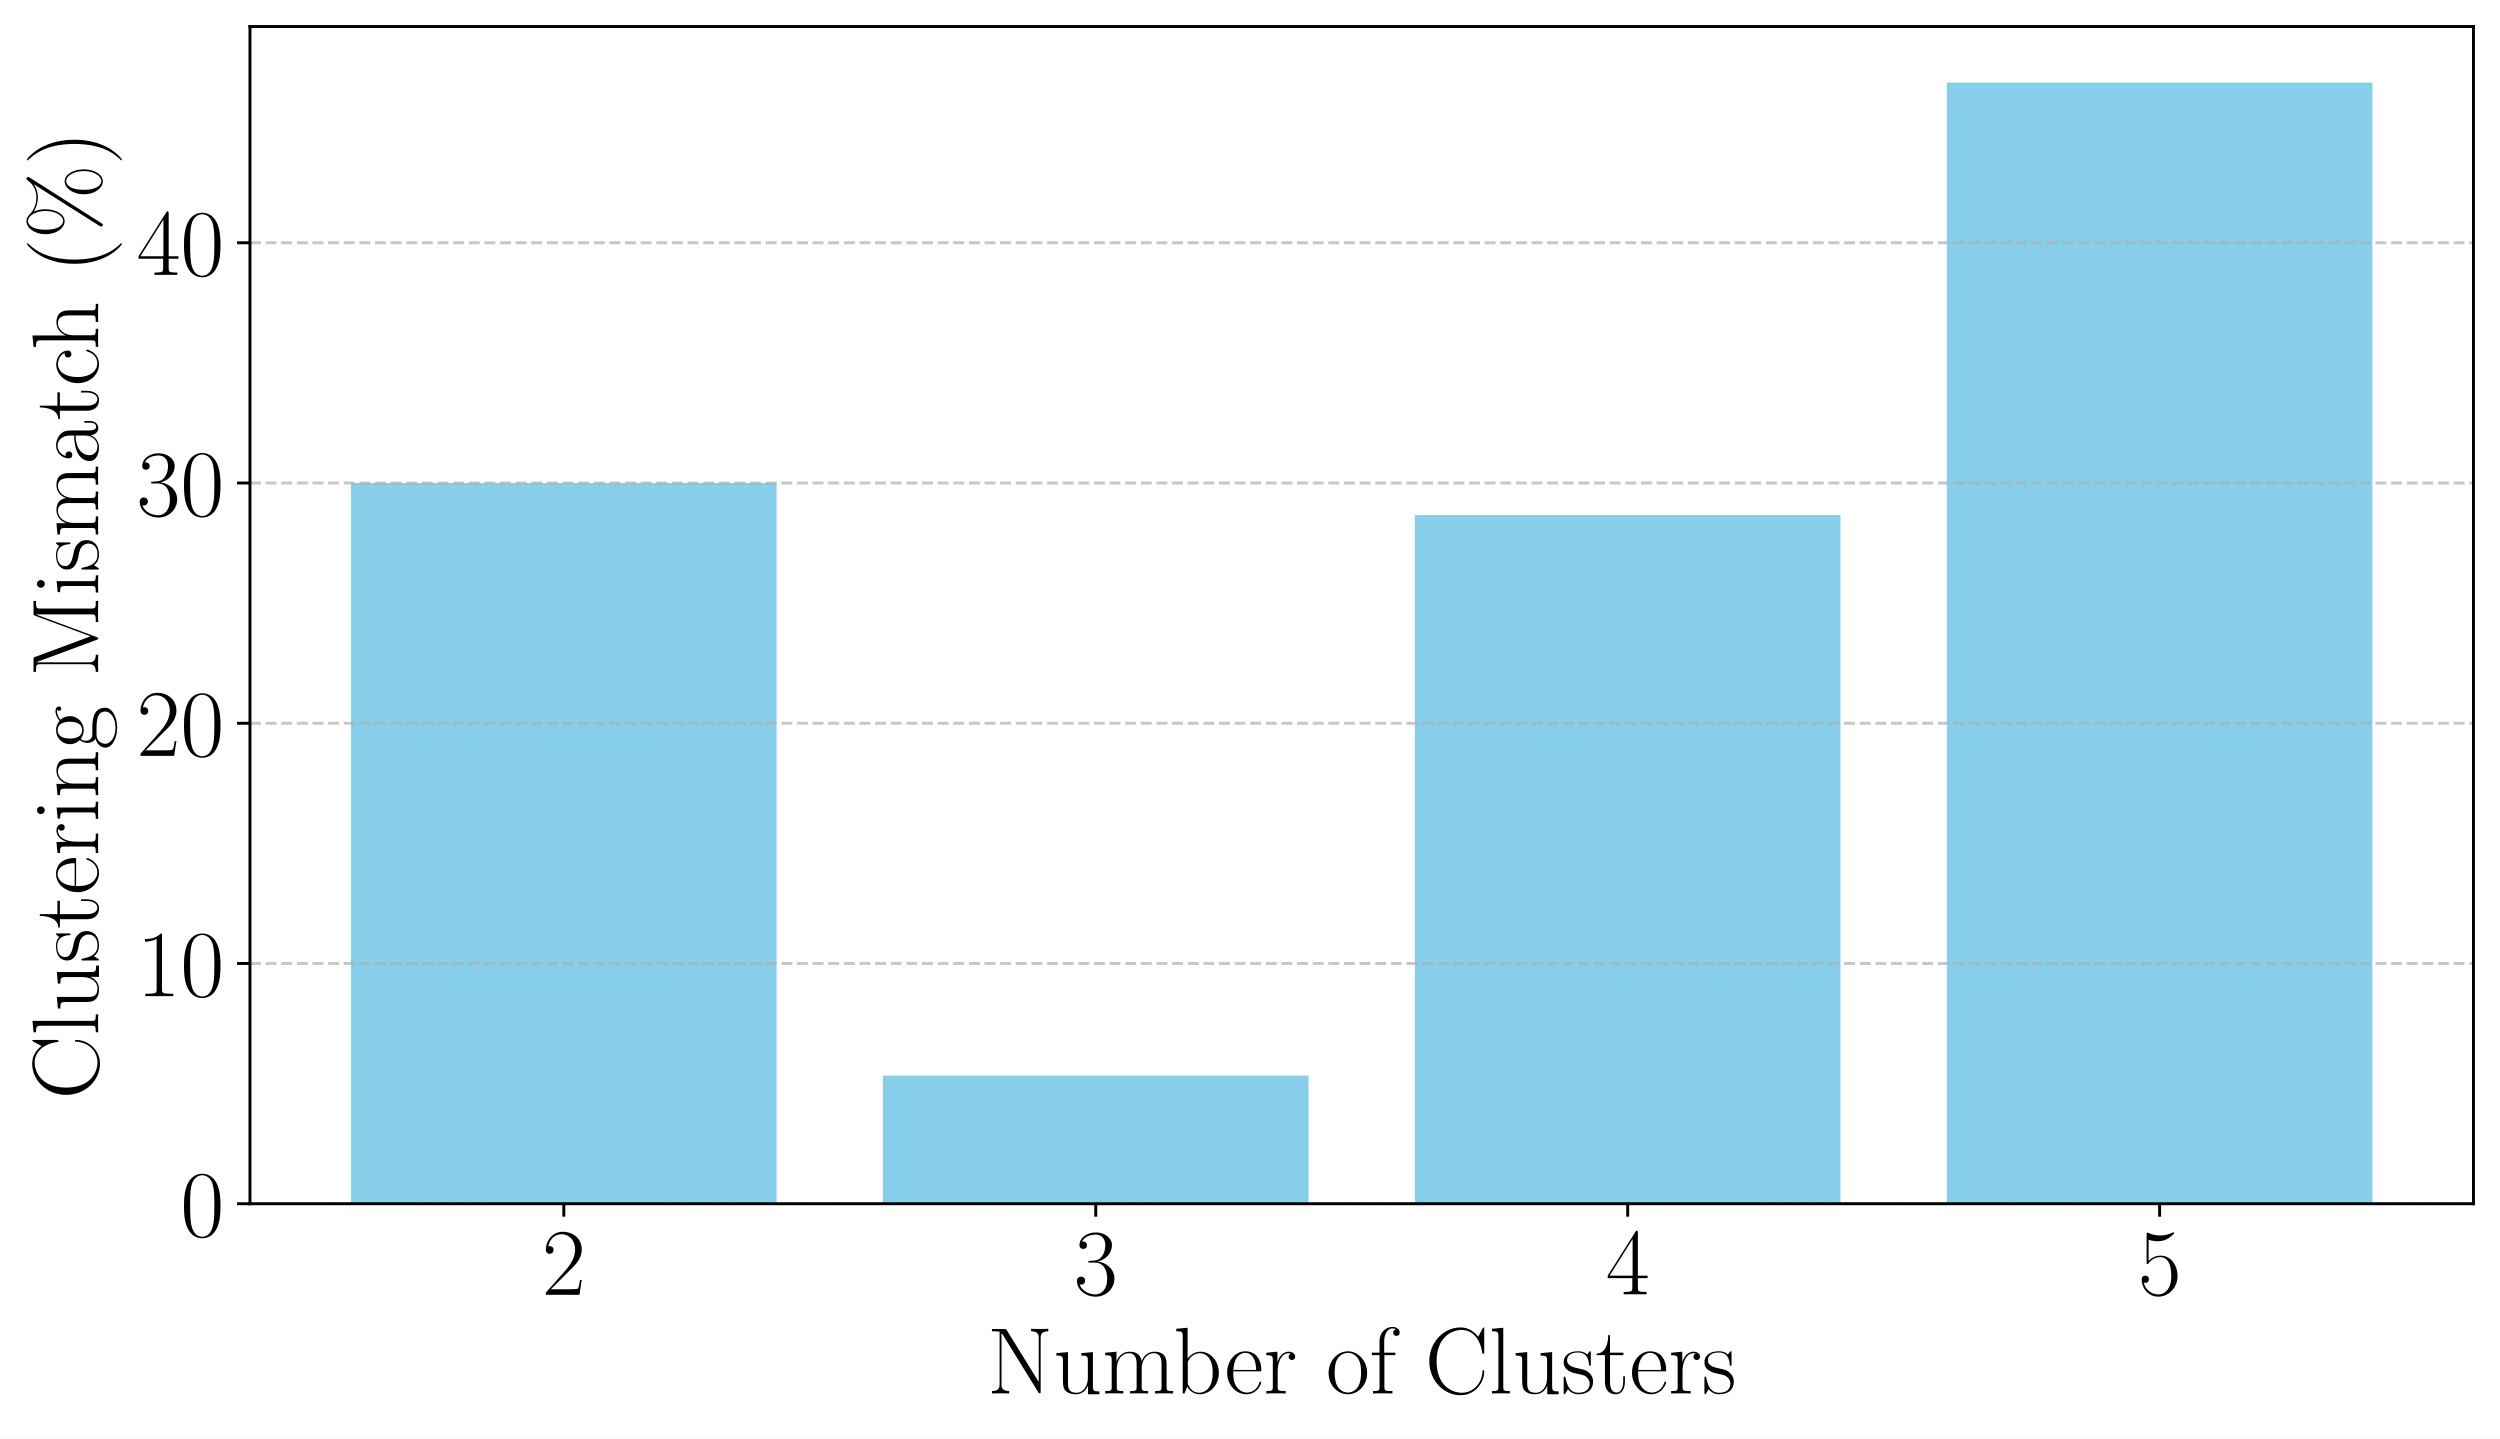
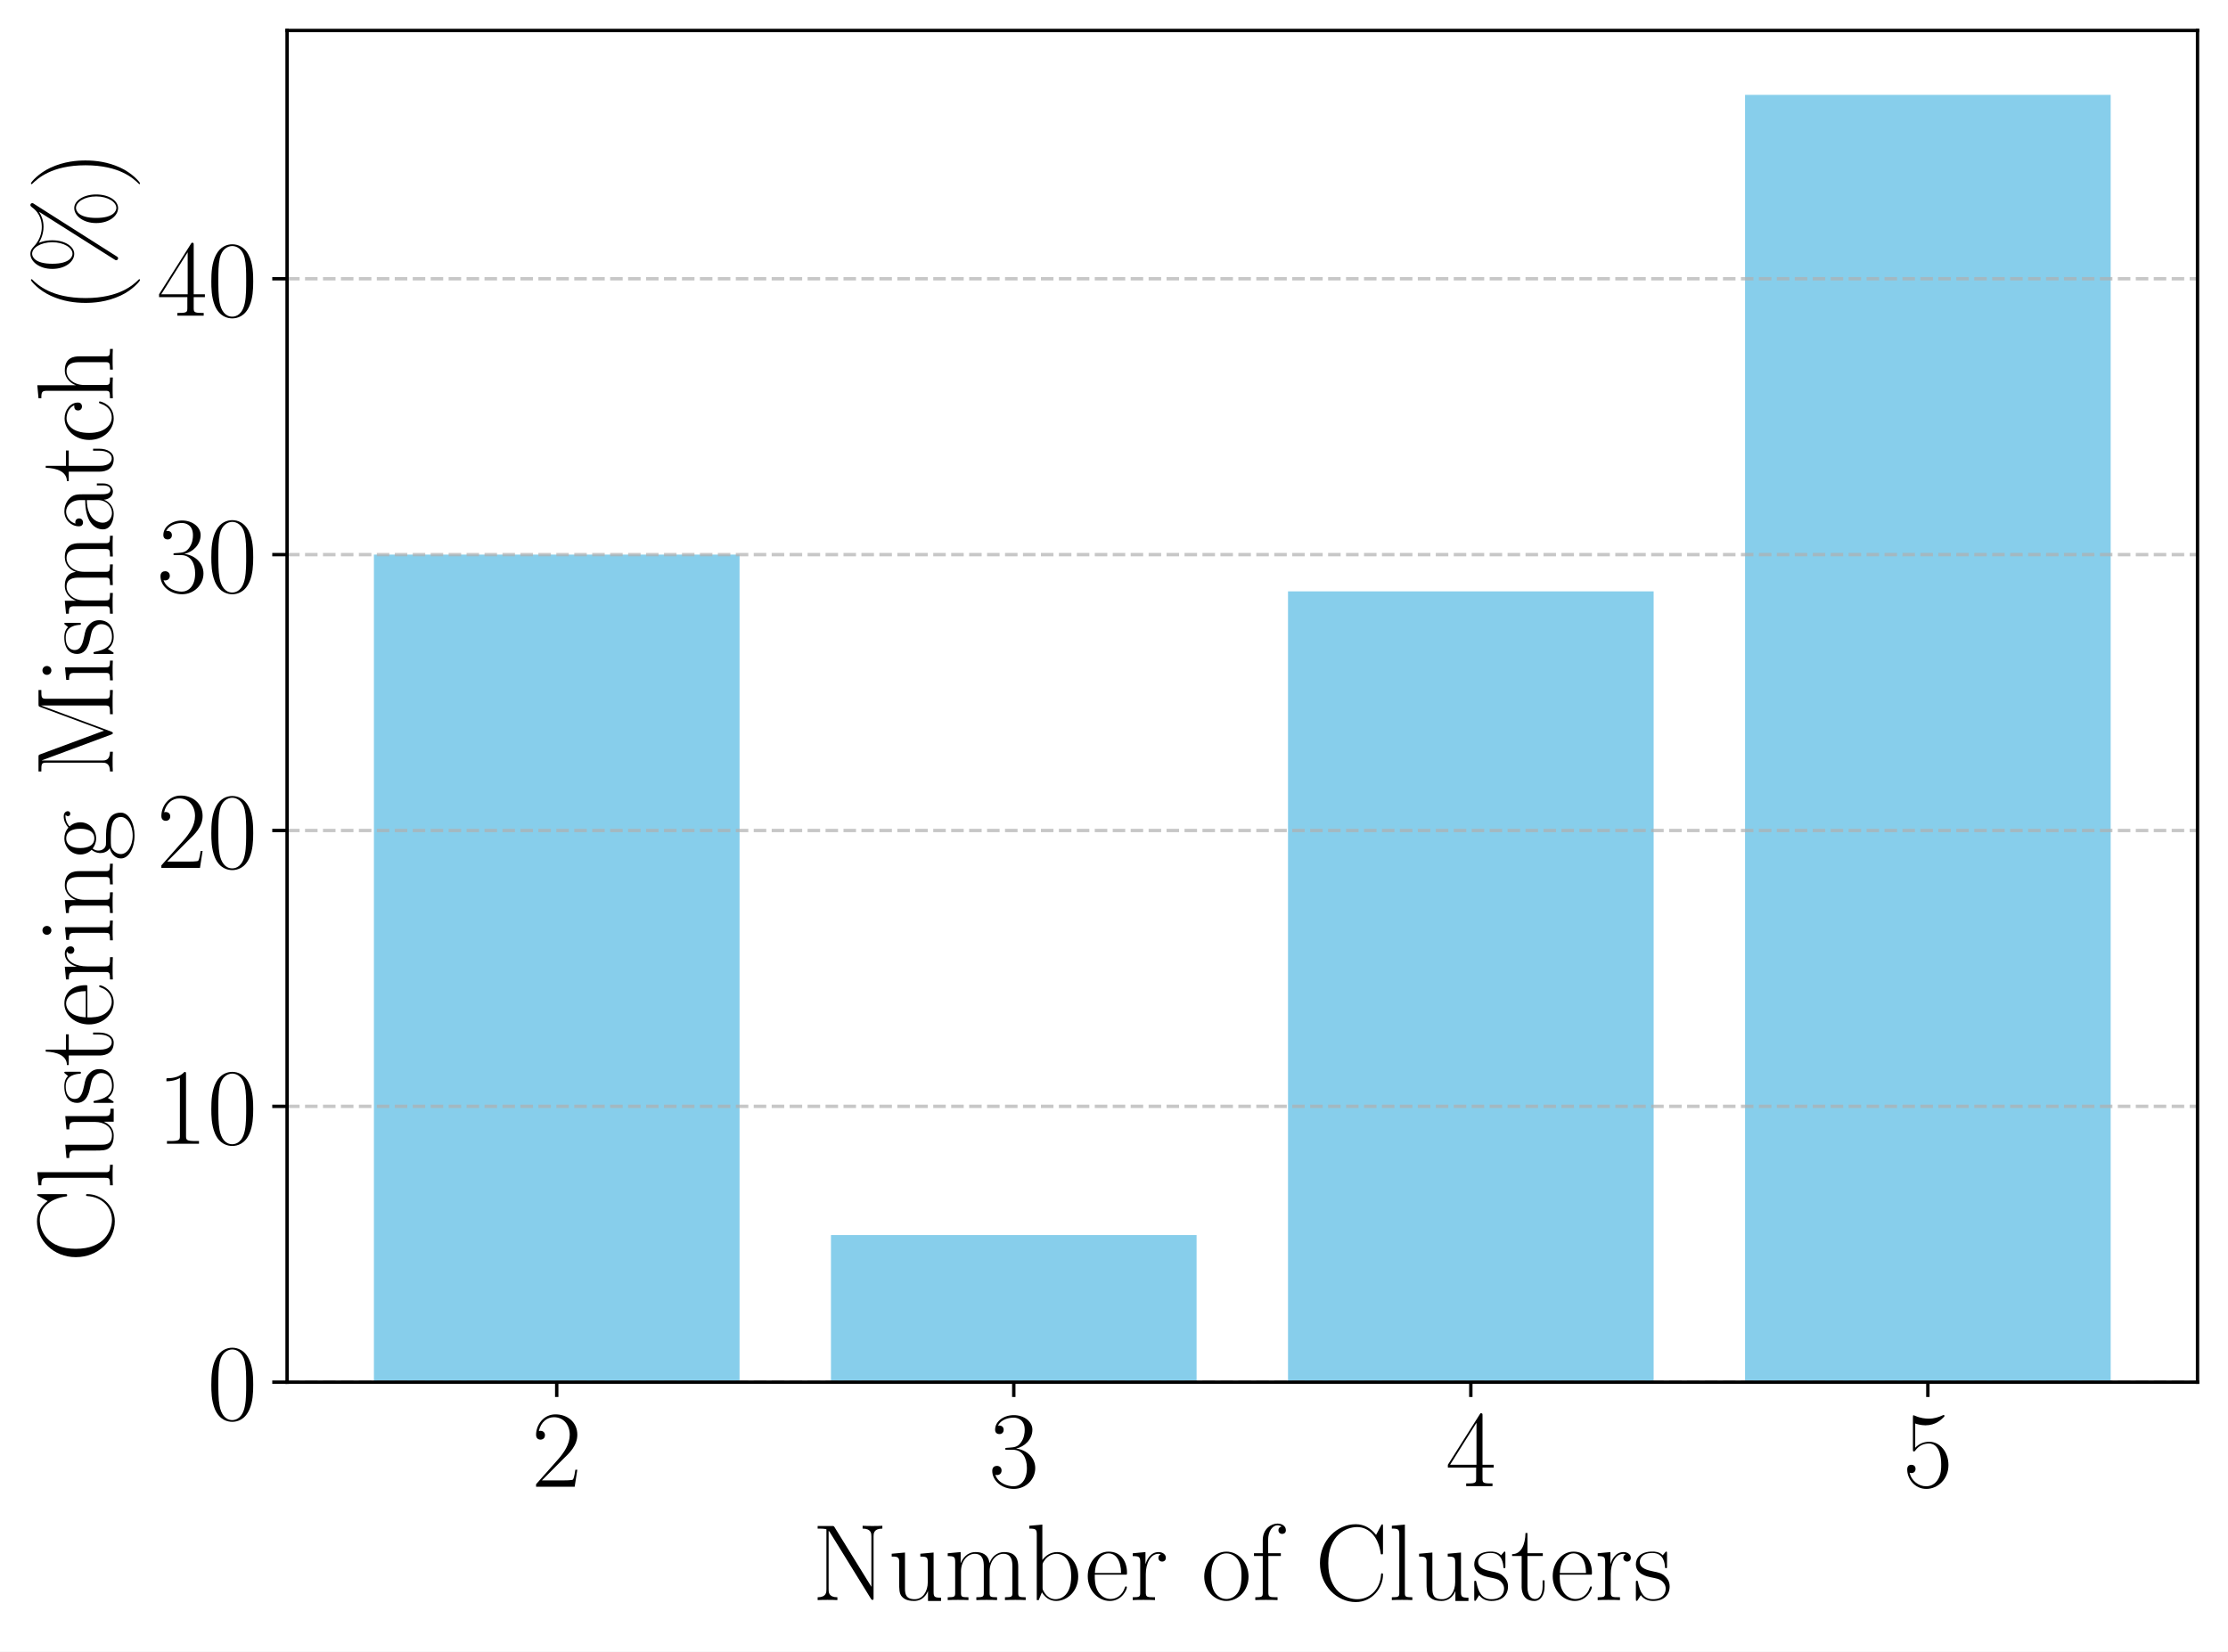
- <svg xmlns="http://www.w3.org/2000/svg" xmlns:xlink="http://www.w3.org/1999/xlink" width="678.24pt" height="390.24pt" viewBox="0 0 678.24 390.24" version="1.1">
+ <svg xmlns="http://www.w3.org/2000/svg" xmlns:xlink="http://www.w3.org/1999/xlink" width="526.32pt" height="390.24pt" viewBox="0 0 526.32 390.24" version="1.1">
  <defs>
    <style type="text/css">*{stroke-linejoin: round; stroke-linecap: butt}</style>
  </defs>
  <g id="figure_1">
    <g id="patch_1">
-       <path d="M 0 390.24  L 678.24 390.24  L 678.24 0  L 0 0  z " style="fill: #ffffff" />
+       <path d="M 0 390.24  L 526.32 390.24  L 526.32 0  L 0 0  z " style="fill: #ffffff" />
    </g>
    <g id="axes_1">
      <g id="patch_2">
-         <path d="M 67.816 326.569  L 671.04 326.569  L 671.04 7.2  L 67.816 7.2  z " style="fill: #ffffff" />
+         <path d="M 67.816 326.569  L 519.12 326.569  L 519.12 7.2  L 67.816 7.2  z " style="fill: #ffffff" />
      </g>
      <g id="patch_3">
-         <path d="M 383.859 326.569  L 499.309 326.569  L 499.309 139.727  L 383.859 139.727  z " clip-path="url(#p2289a3884d)" style="fill: #87ceeb" />
+         <path d="M 304.265 326.569  L 390.639 326.569  L 390.639 139.727  L 304.265 139.727  z " clip-path="url(#pf973ddd5e3)" style="fill: #87ceeb" />
      </g>
      <g id="patch_4">
-         <path d="M 95.236 326.569  L 210.685 326.569  L 210.685 131.037  L 95.236 131.037  z " clip-path="url(#p2289a3884d)" style="fill: #87ceeb" />
+         <path d="M 88.33 326.569  L 174.704 326.569  L 174.704 131.037  L 88.33 131.037  z " clip-path="url(#pf973ddd5e3)" style="fill: #87ceeb" />
      </g>
      <g id="patch_5">
-         <path d="M 239.548 326.569  L 354.997 326.569  L 354.997 291.808  L 239.548 291.808  z " clip-path="url(#p2289a3884d)" style="fill: #87ceeb" />
+         <path d="M 196.298 326.569  L 282.671 326.569  L 282.671 291.808  L 196.298 291.808  z " clip-path="url(#pf973ddd5e3)" style="fill: #87ceeb" />
      </g>
      <g id="patch_6">
-         <path d="M 528.171 326.569  L 643.621 326.569  L 643.621 22.408  L 528.171 22.408  z " clip-path="url(#p2289a3884d)" style="fill: #87ceeb" />
+         <path d="M 412.232 326.569  L 498.606 326.569  L 498.606 22.408  L 412.232 22.408  z " clip-path="url(#pf973ddd5e3)" style="fill: #87ceeb" />
      </g>
      <g id="matplotlib.axis_1">
        <g id="xtick_1">
          <g id="line2d_1">
            <defs>
-               <path id="m35a7b72ae5" d="M 0 0  L 0 3.5  " style="stroke: #000000; stroke-width: 0.8" />
-             </defs>
-             <g>
-               <use xlink:href="#m35a7b72ae5" x="441.584" y="326.569" style="stroke: #000000; stroke-width: 0.8" />
+               <path id="m7cc3c187e2" d="M 0 0  L 0 3.5  " style="stroke: #000000; stroke-width: 0.8" />
+             </defs>
+             <g>
+               <use xlink:href="#m7cc3c187e2" x="347.452" y="326.569" style="stroke: #000000; stroke-width: 0.8" />
            </g>
          </g>
          <g id="text_1">
-             <g transform="translate(435.6443 351.2664) scale(0.26 -0.26)">
+             <g transform="translate(341.5121 351.2664) scale(0.26 -0.26)">
              <defs>
                <path id="LMRoman17-Regular-34" d="M 2803 1114  L 2803 1280  L 2150 1280  L 2150 4154  C 2150 4288 2144 4288 2029 4288  L 128 1280  L 128 1114  L 1779 1114  L 1779 487  C 1779 255 1766 192 1318 192  L 1197 192  L 1197 32  C 1402 32 1747 32 1965 32  C 2182 32 2528 32 2733 32  L 2733 192  L 2611 192  C 2163 192 2150 255 2150 487  L 2150 1114  L 2803 1114  z M 1798 1280  L 256 1280  L 1798 3734  L 1798 1280  z " transform="scale(0.015625)" />
              </defs>
              <use xlink:href="#LMRoman17-Regular-34" transform="scale(0.996264)" />
            </g>
          </g>
        </g>
        <g id="xtick_2">
          <g id="line2d_2">
            <g>
-               <use xlink:href="#m35a7b72ae5" x="152.96" y="326.569" style="stroke: #000000; stroke-width: 0.8" />
+               <use xlink:href="#m7cc3c187e2" x="131.517" y="326.569" style="stroke: #000000; stroke-width: 0.8" />
            </g>
          </g>
          <g id="text_2">
-             <g transform="translate(147.0206 351.2664) scale(0.26 -0.26)">
+             <g transform="translate(125.5773 351.2664) scale(0.26 -0.26)">
              <defs>
                <path id="LMRoman17-Regular-32" d="M 2669 989  L 2554 989  C 2490 536 2438 459 2413 420  C 2381 369 1920 369 1830 369  L 602 369  L 1824 1597  C 2214 1967 2669 2402 2669 3035  C 2669 3790 2067 4224 1395 4224  C 691 4224 262 3604 262 3030  C 262 2780 448 2748 525 2748  C 589 2748 781 2787 781 3010  C 781 3207 614 3264 525 3264  C 486 3264 448 3258 422 3245  C 544 3790 915 4058 1306 4058  C 1862 4058 2227 3617 2227 3035  C 2227 2479 1901 2000 1536 1584  L 262 146  L 262 0  L 2515 0  L 2669 989  z " transform="scale(0.015625)" />
              </defs>
              <use xlink:href="#LMRoman17-Regular-32" transform="scale(0.996264)" />
            </g>
          </g>
        </g>
        <g id="xtick_3">
          <g id="line2d_3">
            <g>
-               <use xlink:href="#m35a7b72ae5" x="297.272" y="326.569" style="stroke: #000000; stroke-width: 0.8" />
+               <use xlink:href="#m7cc3c187e2" x="239.485" y="326.569" style="stroke: #000000; stroke-width: 0.8" />
            </g>
          </g>
          <g id="text_3">
-             <g transform="translate(291.3325 351.2664) scale(0.26 -0.26)">
+             <g transform="translate(233.5447 351.2664) scale(0.26 -0.26)">
              <defs>
                <path id="LMRoman17-Regular-33" d="M 2720 1085  C 2720 1707 2208 2157 1600 2227  C 2086 2328 2554 2756 2554 3329  C 2554 3820 2048 4179 1472 4179  C 890 4179 378 3829 378 3329  C 378 3110 544 3072 627 3072  C 762 3072 877 3155 877 3321  C 877 3486 762 3569 627 3569  C 602 3569 570 3569 544 3557  C 730 3959 1235 4032 1459 4032  C 1683 4032 2106 3925 2106 3320  C 2106 3143 2080 2828 1862 2550  C 1670 2304 1453 2304 1242 2284  C 1210 2284 1062 2269 1037 2269  C 992 2263 966 2257 966 2208  C 966 2163 973 2157 1101 2157  L 1414 2157  C 1984 2157 2234 1662 2234 1090  C 2234 320 1824 25 1453 25  C 1114 25 563 194 390 693  C 422 680 454 680 486 680  C 640 680 755 782 755 948  C 755 1133 614 1216 486 1216  C 378 1216 211 1165 211 926  C 211 335 787 -128 1466 -128  C 2176 -128 2720 430 2720 1085  z " transform="scale(0.015625)" />
              </defs>
              <use xlink:href="#LMRoman17-Regular-33" transform="scale(0.996264)" />
            </g>
          </g>
        </g>
        <g id="xtick_4">
          <g id="line2d_4">
            <g>
-               <use xlink:href="#m35a7b72ae5" x="585.896" y="326.569" style="stroke: #000000; stroke-width: 0.8" />
+               <use xlink:href="#m7cc3c187e2" x="455.419" y="326.569" style="stroke: #000000; stroke-width: 0.8" />
            </g>
          </g>
          <g id="text_4">
-             <g transform="translate(579.9562 351.2664) scale(0.26 -0.26)">
+             <g transform="translate(449.4794 351.2664) scale(0.26 -0.26)">
              <defs>
                <path id="LMRoman17-Regular-35" d="M 2669 1264  C 2669 2030 2170 2624 1549 2624  C 1222 2624 947 2503 730 2274  L 730 3692  C 794 3666 1056 3584 1325 3584  C 1920 3584 2246 3911 2432 4100  C 2432 4157 2432 4192 2394 4192  C 2394 4192 2374 4192 2323 4163  C 2099 4058 1837 3973 1517 3973  C 1325 3973 1037 3999 723 4139  C 653 4171 634 4171 634 4171  C 602 4171 595 4164 595 4037  L 595 2203  C 595 2089 595 2057 659 2057  C 691 2057 704 2070 736 2114  C 941 2401 1222 2522 1542 2522  C 1766 2522 2246 2382 2246 1289  C 2246 1085 2246 715 2054 421  C 1894 159 1645 25 1370 25  C 947 25 518 320 403 814  C 429 807 480 795 506 795  C 589 795 749 840 749 1038  C 749 1210 627 1280 506 1280  C 358 1280 262 1190 262 1011  C 262 454 704 -128 1382 -128  C 2042 -128 2669 440 2669 1264  z " transform="scale(0.015625)" />
              </defs>
              <use xlink:href="#LMRoman17-Regular-35" transform="scale(0.996264)" />
            </g>
          </g>
        </g>
        <g id="text_5">
-           <g transform="translate(267.7941 378.0019) scale(0.26 -0.26)">
+           <g transform="translate(191.8341 378.0019) scale(0.26 -0.26)">
            <defs>
              <path id="LMRoman17-Regular-4e" d="M 4102 4160  L 4102 4326  C 3955 4313 3686 4313 3526 4313  C 3366 4313 3098 4313 2950 4326  L 2950 4160  C 3462 4160 3462 3862 3462 3703  L 3462 763  L 1312 4243  C 1267 4313 1261 4313 1139 4313  L 326 4313  L 326 4160  L 448 4160  C 704 4160 819 4129 838 4122  L 838 610  C 838 451 838 153 326 153  L 326 -13  C 474 0 742 0 902 0  C 1062 0 1331 0 1478 -13  L 1478 153  C 966 153 966 451 966 610  L 966 4033  C 1011 3995 1011 3982 1056 3919  L 3430 76  C 3475 0 3494 0 3526 0  C 3590 0 3590 19 3590 139  L 3590 3705  C 3590 3863 3590 4160 4102 4160  z " transform="scale(0.015625)" />
              <path id="LMRoman17-Regular-75" d="M 3091 -63  L 3091 128  C 2714 128 2656 166 2656 473  L 2656 2763  L 1882 2693  L 1882 2528  C 2259 2528 2317 2489 2317 2186  L 2317 1032  C 2317 500 2029 38 1555 38  C 1030 38 986 348 986 678  L 986 2763  L 211 2693  L 211 2528  C 467 2528 640 2528 646 2274  L 646 1058  C 646 633 646 361 813 183  C 896 101 1056 -64 1517 -64  C 2061 -64 2272 377 2323 506  L 2330 506  L 2330 -63  L 3091 -63  z " transform="scale(0.015625)" />
              <path id="LMRoman17-Regular-6d" d="M 4762 -13  L 4762 153  C 4352 153 4326 178 4326 428  L 4326 1933  C 4326 2252 4269 2790 3507 2790  C 3072 2790 2771 2496 2656 2151  L 2650 2151  C 2573 2676 2195 2790 1837 2790  C 1331 2790 1069 2400 973 2144  L 966 2144  L 966 2790  L 211 2720  L 211 2554  C 589 2554 646 2515 646 2208  L 646 428  C 646 184 621 153 211 153  L 211 -13  C 365 0 646 0 813 0  C 979 0 1267 0 1421 -13  L 1421 153  C 1011 153 986 178 986 428  L 986 1658  C 986 2247 1344 2688 1792 2688  C 2266 2688 2317 2266 2317 1958  L 2317 428  C 2317 184 2291 153 1882 153  L 1882 -13  C 2035 0 2317 0 2483 0  C 2650 0 2938 0 3091 -13  L 3091 153  C 2682 153 2656 178 2656 428  L 2656 1658  C 2656 2247 3014 2688 3462 2688  C 3936 2688 3987 2266 3987 1958  L 3987 428  C 3987 184 3962 153 3552 153  L 3552 -13  C 3706 0 3987 0 4154 0  C 4320 0 4608 0 4762 -13  z " transform="scale(0.015625)" />
              <path id="LMRoman17-Regular-62" d="M 3053 1370  C 3053 2188 2477 2790 1830 2790  C 1434 2790 1152 2579 960 2330  L 960 4396  L 198 4326  L 198 4160  C 576 4160 634 4122 634 3817  L 634 -13  L 749 -13  L 934 441  C 1120 141 1395 -64 1766 -64  C 2406 -64 3053 500 3053 1370  z M 2643 1376  C 2643 108 1888 38 1734 38  C 1536 38 1248 114 1043 486  C 973 608 973 621 973 735  L 973 2004  C 973 2118 973 2138 1062 2272  C 1312 2657 1670 2688 1792 2688  C 1984 2688 2643 2585 2643 1376  z " transform="scale(0.015625)" />
              <path id="LMRoman17-Regular-65" d="M 2464 1576  C 2464 2238 2118 2816 1389 2816  C 710 2816 173 2169 173 1383  C 173 551 781 -64 1459 -64  C 2176 -64 2458 606 2458 739  C 2458 784 2406 784 2406 784  C 2362 784 2355 771 2330 695  C 2189 265 1837 51 1504 51  C 1229 51 954 203 781 480  C 582 803 582 1176 582 1472  L 2438 1472  C 2464 1498 2464 1511 2464 1576  z M 2118 1568  L 589 1568  C 634 2505 1126 2714 1382 2714  C 1818 2714 2112 2297 2118 1568  z " transform="scale(0.015625)" />
              <path id="LMRoman17-Regular-72" d="M 2131 2458  C 2131 2663 1926 2790 1709 2790  C 1222 2790 1011 2317 947 2093  L 941 2093  L 941 2790  L 198 2720  L 198 2554  C 576 2554 634 2515 634 2208  L 634 428  C 634 184 608 153 198 153  L 198 -13  C 352 0 646 0 813 0  C 998 0 1325 0 1498 -13  L 1498 153  C 1037 153 960 153 960 440  L 960 1497  C 960 2112 1222 2688 1702 2688  C 1747 2688 1792 2682 1837 2662  C 1837 2662 1696 2617 1696 2452  C 1696 2298 1818 2234 1914 2234  C 1990 2234 2131 2279 2131 2458  z " transform="scale(0.015625)" />
              <path id="LMRoman17-Regular-6f" d="M 2758 1356  C 2758 2176 2163 2816 1466 2816  C 768 2816 173 2176 173 1356  C 173 551 768 -64 1466 -64  C 2163 -64 2758 551 2758 1356  z M 2349 1408  C 2349 1158 2336 775 2163 467  C 1984 173 1709 51 1466 51  C 1165 51 909 230 762 480  C 602 767 582 1126 582 1408  C 582 1677 595 2010 762 2298  C 890 2509 1139 2714 1466 2714  C 1754 2714 1997 2554 2150 2330  C 2349 2029 2349 1607 2349 1408  z " transform="scale(0.015625)" />
              <path id="LMRoman17-Regular-66" d="M 2003 4067  C 2003 4308 1773 4454 1517 4454  C 1152 4454 653 4156 653 3481  L 653 2725  L 141 2725  L 141 2560  L 653 2560  L 653 427  C 653 184 627 153 218 153  L 218 -13  C 371 0 666 0 832 0  C 1018 0 1344 0 1517 -13  L 1517 153  C 1056 153 979 153 979 439  L 979 2560  L 1709 2560  L 1709 2725  L 966 2725  L 966 3494  C 966 4022 1235 4352 1510 4352  C 1594 4352 1690 4327 1754 4282  C 1702 4269 1568 4225 1568 4067  C 1568 3901 1696 3850 1786 3850  C 1875 3850 2003 3901 2003 4067  z " transform="scale(0.015625)" />
              <path id="LMRoman17-Regular-43" d="M 3974 1461  C 3974 1524 3974 1550 3917 1550  C 3866 1550 3866 1531 3859 1474  C 3808 585 3168 38 2477 38  C 1824 38 781 495 781 2147  C 781 3805 1843 4250 2464 4250  C 3187 4250 3712 3628 3834 2745  C 3846 2668 3846 2655 3904 2655  C 3974 2655 3974 2668 3974 2783  L 3974 4289  C 3974 4403 3968 4410 3930 4410  C 3904 4410 3898 4403 3853 4327  L 3571 3792  C 3258 4187 2874 4416 2381 4416  C 1286 4416 294 3456 294 2148  C 294 826 1286 -128 2387 -128  C 3366 -128 3974 730 3974 1461  z " transform="scale(0.015625)" />
              <path id="LMRoman17-Regular-6c" d="M 1414 -13  L 1414 153  C 1005 153 979 178 979 426  L 979 4396  L 218 4326  L 218 4160  C 595 4160 653 4122 653 3817  L 653 426  C 653 184 627 153 218 153  L 218 -13  C 371 0 653 0 813 0  C 979 0 1261 0 1414 -13  z " transform="scale(0.015625)" />
              <path id="LMRoman17-Regular-73" d="M 2131 784  C 2131 1112 1958 1285 1875 1362  C 1683 1561 1459 1606 1190 1657  C 838 1735 390 1825 390 2217  C 390 2383 480 2737 1126 2737  C 1811 2737 1850 2094 1862 1888  C 1869 1856 1901 1849 1920 1849  C 1978 1849 1978 1869 1978 1978  L 1978 2697  C 1978 2813 1971 2819 1933 2819  C 1907 2819 1901 2813 1824 2717  C 1805 2691 1747 2626 1728 2601  C 1523 2819 1235 2819 1126 2819  C 416 2819 160 2447 160 2076  C 160 1498 813 1365 998 1325  C 1402 1243 1542 1217 1677 1101  C 1760 1025 1901 884 1901 654  C 1901 384 1747 38 1158 38  C 602 38 403 460 288 1021  C 269 1110 269 1117 218 1117  C 166 1117 160 1110 160 983  L 160 63  C 160 -51 166 -58 205 -58  C 237 -58 243 -51 275 0  L 448 276  C 576 103 800 -64 1158 -64  C 1792 -64 2131 283 2131 784  z " transform="scale(0.015625)" />
              <path id="LMRoman17-Regular-74" d="M 1965 777  L 1965 1140  L 1850 1140  L 1850 783  C 1850 344 1677 51 1408 51  C 1222 51 966 178 966 758  L 966 2560  L 1862 2560  L 1862 2725  L 966 2725  L 966 3904  L 851 3904  C 838 3245 614 2668 70 2668  L 70 2560  L 627 2560  L 627 771  C 627 650 627 -64 1370 -64  C 1747 -64 1965 306 1965 777  z " transform="scale(0.015625)" />
            </defs>
            <use xlink:href="#LMRoman17-Regular-4e" transform="scale(0.996264)" />
            <use xlink:href="#LMRoman17-Regular-75" transform="translate(69.06968 0) scale(0.996264)" />
            <use xlink:href="#LMRoman17-Regular-6d" transform="translate(119.9668 0) scale(0.996264)" />
            <use xlink:href="#LMRoman17-Regular-62" transform="translate(194.2865 0) scale(0.996264)" />
            <use xlink:href="#LMRoman17-Regular-65" transform="translate(247.786 0) scale(0.996264)" />
            <use xlink:href="#LMRoman17-Regular-72" transform="translate(288.2708 0) scale(0.996264)" />
            <use xlink:href="#LMRoman17-Regular-6f" transform="translate(353.6285 0) scale(0.996264)" />
            <use xlink:href="#LMRoman17-Regular-66" transform="translate(399.3194 0) scale(0.996264)" />
            <use xlink:href="#LMRoman17-Regular-43" transform="translate(456.8678 0) scale(0.996264)" />
            <use xlink:href="#LMRoman17-Regular-6c" transform="translate(523.3775 0) scale(0.996264)" />
            <use xlink:href="#LMRoman17-Regular-75" transform="translate(548.2496 0) scale(0.996264)" />
            <use xlink:href="#LMRoman17-Regular-73" transform="translate(599.1466 0) scale(0.996264)" />
            <use xlink:href="#LMRoman17-Regular-74" transform="translate(634.9499 0) scale(0.996264)" />
            <use xlink:href="#LMRoman17-Regular-65" transform="translate(670.2314 0) scale(0.996264)" />
            <use xlink:href="#LMRoman17-Regular-72" transform="translate(710.7162 0) scale(0.996264)" />
            <use xlink:href="#LMRoman17-Regular-73" transform="translate(745.9978 0) scale(0.996264)" />
          </g>
        </g>
      </g>
      <g id="matplotlib.axis_2">
        <g id="ytick_1">
          <g id="line2d_5">
-             <path d="M 67.816 326.569  L 671.04 326.569  " clip-path="url(#p2289a3884d)" style="fill: none; stroke-dasharray: 2.96,1.28; stroke-dashoffset: 0; stroke: #b0b0b0; stroke-opacity: 0.7; stroke-width: 0.8" />
+             <path d="M 67.816 326.569  L 519.12 326.569  " clip-path="url(#pf973ddd5e3)" style="fill: none; stroke-dasharray: 2.96,1.28; stroke-dashoffset: 0; stroke: #b0b0b0; stroke-opacity: 0.7; stroke-width: 0.8" />
          </g>
          <g id="line2d_6">
            <defs>
-               <path id="m213e121393" d="M 0 0  L -3.5 0  " style="stroke: #000000; stroke-width: 0.8" />
-             </defs>
-             <g>
-               <use xlink:href="#m213e121393" x="67.816" y="326.569" style="stroke: #000000; stroke-width: 0.8" />
+               <path id="m0a6e30bf0f" d="M 0 0  L -3.5 0  " style="stroke: #000000; stroke-width: 0.8" />
+             </defs>
+             <g>
+               <use xlink:href="#m0a6e30bf0f" x="67.816" y="326.569" style="stroke: #000000; stroke-width: 0.8" />
            </g>
          </g>
          <g id="text_6">
            <g transform="translate(48.93678 335.4178) scale(0.26 -0.26)">
              <defs>
                <path id="LMRoman17-Regular-30" d="M 2688 2025  C 2688 2416 2682 3080 2413 3591  C 2176 4039 1798 4198 1466 4198  C 1158 4198 768 4058 525 3597  C 269 3118 243 2524 243 2025  C 243 1661 250 1106 448 619  C 723 -39 1216 -128 1466 -128  C 1760 -128 2208 -7 2470 600  C 2662 1042 2688 1559 2688 2025  z M 2278 2096  C 2278 1680 2278 1169 2202 792  C 2067 95 1690 -26 1466 -26  C 1056 -26 813 325 723 812  C 653 1188 653 1738 653 2096  C 653 2588 653 2997 736 3387  C 858 3929 1216 4096 1466 4096  C 1728 4096 2067 3923 2189 3400  C 2272 3036 2278 2607 2278 2096  z " transform="scale(0.015625)" />
              </defs>
              <use xlink:href="#LMRoman17-Regular-30" transform="scale(0.996264)" />
            </g>
          </g>
        </g>
        <g id="ytick_2">
          <g id="line2d_7">
-             <path d="M 67.816 261.392  L 671.04 261.392  " clip-path="url(#p2289a3884d)" style="fill: none; stroke-dasharray: 2.96,1.28; stroke-dashoffset: 0; stroke: #b0b0b0; stroke-opacity: 0.7; stroke-width: 0.8" />
+             <path d="M 67.816 261.392  L 519.12 261.392  " clip-path="url(#pf973ddd5e3)" style="fill: none; stroke-dasharray: 2.96,1.28; stroke-dashoffset: 0; stroke: #b0b0b0; stroke-opacity: 0.7; stroke-width: 0.8" />
          </g>
          <g id="line2d_8">
            <g>
-               <use xlink:href="#m213e121393" x="67.816" y="261.392" style="stroke: #000000; stroke-width: 0.8" />
+               <use xlink:href="#m0a6e30bf0f" x="67.816" y="261.392" style="stroke: #000000; stroke-width: 0.8" />
            </g>
          </g>
          <g id="text_7">
            <g transform="translate(37.05714 270.2404) scale(0.26 -0.26)">
              <defs>
                <path id="LMRoman17-Regular-31" d="M 2458 0  L 2458 160  L 2266 160  C 1715 160 1702 230 1702 458  L 1702 4058  C 1702 4192 1696 4192 1606 4192  C 1357 3916 979 3827 621 3827  C 602 3827 570 3827 563 3808  C 557 3795 557 3782 557 3648  C 755 3648 1088 3686 1344 3839  L 1344 461  C 1344 236 1331 160 781 160  L 589 160  L 589 0  L 1523 0  L 2458 0  z " transform="scale(0.015625)" />
              </defs>
              <use xlink:href="#LMRoman17-Regular-31" transform="scale(0.996264)" />
              <use xlink:href="#LMRoman17-Regular-30" transform="translate(45.69095 0) scale(0.996264)" />
            </g>
          </g>
        </g>
        <g id="ytick_3">
          <g id="line2d_9">
-             <path d="M 67.816 196.214  L 671.04 196.214  " clip-path="url(#p2289a3884d)" style="fill: none; stroke-dasharray: 2.96,1.28; stroke-dashoffset: 0; stroke: #b0b0b0; stroke-opacity: 0.7; stroke-width: 0.8" />
+             <path d="M 67.816 196.214  L 519.12 196.214  " clip-path="url(#pf973ddd5e3)" style="fill: none; stroke-dasharray: 2.96,1.28; stroke-dashoffset: 0; stroke: #b0b0b0; stroke-opacity: 0.7; stroke-width: 0.8" />
          </g>
          <g id="line2d_10">
            <g>
-               <use xlink:href="#m213e121393" x="67.816" y="196.214" style="stroke: #000000; stroke-width: 0.8" />
+               <use xlink:href="#m0a6e30bf0f" x="67.816" y="196.214" style="stroke: #000000; stroke-width: 0.8" />
            </g>
          </g>
          <g id="text_8">
            <g transform="translate(37.05714 205.063) scale(0.26 -0.26)">
              <use xlink:href="#LMRoman17-Regular-32" transform="scale(0.996264)" />
              <use xlink:href="#LMRoman17-Regular-30" transform="translate(45.69095 0) scale(0.996264)" />
            </g>
          </g>
        </g>
        <g id="ytick_4">
          <g id="line2d_11">
-             <path d="M 67.816 131.037  L 671.04 131.037  " clip-path="url(#p2289a3884d)" style="fill: none; stroke-dasharray: 2.96,1.28; stroke-dashoffset: 0; stroke: #b0b0b0; stroke-opacity: 0.7; stroke-width: 0.8" />
+             <path d="M 67.816 131.037  L 519.12 131.037  " clip-path="url(#pf973ddd5e3)" style="fill: none; stroke-dasharray: 2.96,1.28; stroke-dashoffset: 0; stroke: #b0b0b0; stroke-opacity: 0.7; stroke-width: 0.8" />
          </g>
          <g id="line2d_12">
            <g>
-               <use xlink:href="#m213e121393" x="67.816" y="131.037" style="stroke: #000000; stroke-width: 0.8" />
+               <use xlink:href="#m0a6e30bf0f" x="67.816" y="131.037" style="stroke: #000000; stroke-width: 0.8" />
            </g>
          </g>
          <g id="text_9">
            <g transform="translate(37.05714 139.8857) scale(0.26 -0.26)">
              <use xlink:href="#LMRoman17-Regular-33" transform="scale(0.996264)" />
              <use xlink:href="#LMRoman17-Regular-30" transform="translate(45.69095 0) scale(0.996264)" />
            </g>
          </g>
        </g>
        <g id="ytick_5">
          <g id="line2d_13">
-             <path d="M 67.816 65.86  L 671.04 65.86  " clip-path="url(#p2289a3884d)" style="fill: none; stroke-dasharray: 2.96,1.28; stroke-dashoffset: 0; stroke: #b0b0b0; stroke-opacity: 0.7; stroke-width: 0.8" />
+             <path d="M 67.816 65.86  L 519.12 65.86  " clip-path="url(#pf973ddd5e3)" style="fill: none; stroke-dasharray: 2.96,1.28; stroke-dashoffset: 0; stroke: #b0b0b0; stroke-opacity: 0.7; stroke-width: 0.8" />
          </g>
          <g id="line2d_14">
            <g>
-               <use xlink:href="#m213e121393" x="67.816" y="65.86" style="stroke: #000000; stroke-width: 0.8" />
+               <use xlink:href="#m0a6e30bf0f" x="67.816" y="65.86" style="stroke: #000000; stroke-width: 0.8" />
            </g>
          </g>
          <g id="text_10">
            <g transform="translate(37.05714 74.70828) scale(0.26 -0.26)">
              <use xlink:href="#LMRoman17-Regular-34" transform="scale(0.996264)" />
              <use xlink:href="#LMRoman17-Regular-30" transform="translate(45.69095 0) scale(0.996264)" />
            </g>
          </g>
        </g>
        <g id="text_11">
          <g transform="translate(26.60316 298.2183) rotate(-90) scale(0.26 -0.26)">
            <defs>
              <path id="LMRoman17-Regular-69" d="M 1370 -13  L 1370 153  C 992 153 979 191 979 420  L 979 2778  L 243 2708  L 243 2542  C 602 2542 653 2503 653 2198  L 653 427  C 653 184 627 153 218 153  L 218 -13  C 371 0 646 0 806 0  C 960 0 1222 0 1370 -13  z M 1056 3835  C 1056 3988 934 4096 800 4096  C 646 4096 538 3975 538 3835  C 538 3682 659 3574 794 3574  C 947 3574 1056 3695 1056 3835  z " transform="scale(0.015625)" />
              <path id="LMRoman17-Regular-6e" d="M 3091 -13  L 3091 153  C 2682 153 2656 178 2656 428  L 2656 1933  C 2656 2259 2592 2790 1837 2790  C 1331 2790 1069 2400 973 2144  L 966 2144  L 966 2790  L 211 2720  L 211 2554  C 589 2554 646 2515 646 2208  L 646 428  C 646 184 621 153 211 153  L 211 -13  C 365 0 646 0 813 0  C 979 0 1267 0 1421 -13  L 1421 153  C 1011 153 986 178 986 428  L 986 1658  C 986 2247 1344 2688 1792 2688  C 2266 2688 2317 2266 2317 1958  L 2317 428  C 2317 184 2291 153 1882 153  L 1882 -13  C 2035 0 2317 0 2483 0  C 2650 0 2938 0 3091 -13  z " transform="scale(0.015625)" />
              <path id="LMRoman17-Regular-67" d="M 2886 2614  C 2886 2731 2790 2854 2586 2854  C 2330 2854 2106 2738 1926 2580  C 1734 2753 1504 2816 1299 2816  C 794 2816 358 2419 358 1888  C 358 1522 570 1292 634 1228  C 442 1004 442 743 442 711  C 442 545 506 302 723 168  C 390 85 128 -169 128 -486  C 128 -943 736 -1280 1466 -1280  C 2170 -1280 2803 -956 2803 -479  C 2803 384 1856 384 1363 384  C 1216 384 954 384 922 391  C 723 423 589 602 589 825  C 589 882 589 1024 710 1164  C 832 1068 1043 960 1299 960  C 1805 960 2240 1357 2240 1888  C 2240 2054 2189 2310 1997 2509  C 2176 2692 2438 2752 2586 2752  C 2611 2752 2650 2752 2682 2734  C 2656 2728 2598 2703 2598 2605  C 2598 2527 2656 2471 2739 2471  C 2835 2471 2886 2533 2886 2614  z M 1862 1889  C 1862 1760 1862 1068 1299 1068  C 736 1068 736 1760 736 1889  C 736 2016 736 2708 1299 2708  C 1862 2708 1862 2016 1862 1889  z M 2547 -486  C 2547 -835 2106 -1171 1466 -1171  C 826 -1171 384 -835 384 -486  C 384 -289 493 -105 634 -4  C 794 104 858 104 1293 104  C 1818 104 2547 104 2547 -486  z " transform="scale(0.015625)" />
              <path id="LMRoman17-Regular-4d" d="M 5094 -13  L 5094 153  C 4653 153 4582 153 4582 438  L 4582 3875  C 4582 4160 4653 4160 5094 4160  L 5094 4326  L 4282 4326  C 4147 4326 4141 4320 4102 4224  L 2720 502  L 1338 4230  C 1299 4326 1293 4326 1158 4326  L 339 4326  L 339 4160  C 781 4160 851 4160 851 3875  L 851 610  C 851 451 851 153 339 153  L 339 -13  C 486 0 755 0 915 0  C 1075 0 1344 0 1491 -13  L 1491 153  C 979 153 979 451 979 610  L 979 4135  L 986 4135  L 2490 89  C 2515 25 2528 -13 2579 -13  C 2630 -13 2643 25 2669 89  L 4186 4166  L 4192 4166  L 4192 438  C 4192 153 4122 153 3680 153  L 3680 -13  C 3853 0 4198 0 4384 0  C 4570 0 4922 0 5094 -13  z " transform="scale(0.015625)" />
              <path id="LMRoman17-Regular-61" d="M 2874 567  L 2874 920  L 2758 920  L 2758 562  C 2758 178 2586 128 2502 128  C 2240 128 2240 458 2240 738  L 2240 1653  C 2240 2072 2240 2294 1971 2543  C 1734 2752 1459 2816 1242 2816  C 736 2816 371 2407 371 1971  C 371 1728 563 1728 602 1728  C 685 1728 832 1778 832 1954  C 832 2112 710 2181 602 2181  C 576 2181 544 2174 525 2168  C 659 2592 1005 2714 1229 2714  C 1549 2714 1901 2429 1901 1885  L 1901 1600  C 1523 1600 1069 1549 710 1357  C 307 1133 192 813 192 570  C 192 77 768 -64 1107 -64  C 1459 -64 1786 139 1926 511  C 1939 233 2118 -18 2400 -18  C 2534 -18 2874 70 2874 567  z M 1901 870  C 1901 317 1504 38 1152 38  C 832 38 582 275 582 570  C 582 761 666 1100 1037 1305  C 1344 1478 1696 1504 1901 1504  L 1901 870  z " transform="scale(0.015625)" />
              <path id="LMRoman17-Regular-63" d="M 2458 748  C 2458 774 2451 793 2406 793  C 2362 793 2355 787 2330 703  C 2163 180 1798 51 1523 51  C 1114 51 621 427 621 1369  C 621 2338 1094 2688 1472 2688  C 1722 2688 2093 2573 2234 2240  C 2112 2240 1933 2240 1933 2017  C 1933 1838 2080 1787 2163 1787  C 2208 1787 2394 1807 2394 2024  C 2394 2467 1958 2803 1466 2803  C 787 2803 211 2178 211 1363  C 211 516 813 -64 1466 -64  C 2259 -64 2458 677 2458 748  z " transform="scale(0.015625)" />
              <path id="LMRoman17-Regular-68" d="M 3091 -13  L 3091 153  C 2682 153 2656 178 2656 428  L 2656 1933  C 2656 2259 2592 2790 1837 2790  C 1312 2790 1056 2368 979 2157  L 973 2157  L 973 4396  L 211 4326  L 211 4160  C 589 4160 646 4122 646 3817  L 646 426  C 646 184 621 153 211 153  L 211 -13  C 365 0 646 0 813 0  C 979 0 1267 0 1421 -13  L 1421 153  C 1011 153 986 178 986 428  L 986 1658  C 986 2247 1344 2688 1792 2688  C 2266 2688 2317 2266 2317 1958  L 2317 428  C 2317 184 2291 153 1882 153  L 1882 -13  C 2035 0 2317 0 2483 0  C 2650 0 2938 0 3091 -13  z " transform="scale(0.015625)" />
              <path id="LMRoman17-Regular-28" d="M 1958 -1561  C 1958 -1561 1958 -1542 1939 -1523  C 1645 -1224 858 -407 858 1581  C 858 3569 1632 4379 1946 4697  C 1946 4697 1958 4717 1958 4736  C 1958 4755 1939 4768 1914 4768  C 1843 4768 1299 4296 986 3594  C 666 2887 576 2199 576 1588  C 576 1128 621 351 1005 -471  C 1312 -1135 1837 -1600 1914 -1600  C 1946 -1600 1958 -1587 1958 -1561  z " transform="scale(0.015625)" />
              <path id="LMRoman17-Regular-25" d="M 4134 4685  C 4134 4761 4077 4800 4026 4800  C 3962 4800 3936 4756 3891 4706  C 3520 4190 3008 4134 2746 4134  C 2106 4134 1715 4494 1594 4607  C 1510 4682 1389 4800 1171 4800  C 736 4800 294 4296 294 3519  C 294 2743 730 2240 1171 2240  C 1600 2240 1965 2778 1965 3527  C 1965 3969 1830 4270 1811 4308  C 2202 4064 2586 4032 2752 4032  C 3162 4032 3456 4183 3616 4289  L 3622 4283  L 858 -84  C 800 -174 800 -187 800 -206  C 800 -276 858 -320 915 -320  C 973 -320 992 -289 1037 -218  L 4083 4577  C 4128 4647 4134 4653 4134 4685  z M 4640 959  C 4640 1698 4275 2240 3846 2240  C 3411 2240 2970 1736 2970 959  C 2970 183 3405 -320 3846 -320  C 4275 -320 4640 215 4640 959  z M 1850 3519  C 1850 2845 1530 2342 1178 2342  C 1011 2342 595 2494 595 3519  C 595 4551 1011 4698 1178 4698  C 1530 4698 1850 4194 1850 3519  z M 4525 959  C 4525 285 4205 -218 3853 -218  C 3686 -218 3270 -66 3270 959  C 3270 1991 3686 2138 3853 2138  C 4205 2138 4525 1634 4525 959  z " transform="scale(0.015625)" />
              <path id="LMRoman17-Regular-29" d="M 1683 1581  C 1683 2040 1638 2817 1254 3639  C 947 4303 422 4768 346 4768  C 326 4768 301 4761 301 4729  C 301 4729 307 4710 314 4697  C 621 4378 1402 3568 1402 1584  C 1402 -407 627 -1217 314 -1537  C 307 -1549 301 -1568 301 -1568  C 301 -1600 326 -1600 346 -1600  C 416 -1600 960 -1128 1274 -426  C 1594 281 1683 969 1683 1581  z " transform="scale(0.015625)" />
            </defs>
            <use xlink:href="#LMRoman17-Regular-43" transform="scale(0.996264)" />
            <use xlink:href="#LMRoman17-Regular-6c" transform="translate(66.50979 0) scale(0.996264)" />
            <use xlink:href="#LMRoman17-Regular-75" transform="translate(91.38181 0) scale(0.996264)" />
            <use xlink:href="#LMRoman17-Regular-73" transform="translate(142.2789 0) scale(0.996264)" />
            <use xlink:href="#LMRoman17-Regular-74" transform="translate(178.0821 0) scale(0.996264)" />
            <use xlink:href="#LMRoman17-Regular-65" transform="translate(213.3637 0) scale(0.996264)" />
            <use xlink:href="#LMRoman17-Regular-72" transform="translate(253.8485 0) scale(0.996264)" />
            <use xlink:href="#LMRoman17-Regular-69" transform="translate(289.13 0) scale(0.996264)" />
            <use xlink:href="#LMRoman17-Regular-6e" transform="translate(314.002 0) scale(0.996264)" />
            <use xlink:href="#LMRoman17-Regular-67" transform="translate(364.8991 0) scale(0.996264)" />
            <use xlink:href="#LMRoman17-Regular-4d" transform="translate(440.6662 0) scale(0.996264)" />
            <use xlink:href="#LMRoman17-Regular-69" transform="translate(525.3487 0) scale(0.996264)" />
            <use xlink:href="#LMRoman17-Regular-73" transform="translate(550.2207 0) scale(0.996264)" />
            <use xlink:href="#LMRoman17-Regular-6d" transform="translate(586.0239 0) scale(0.996264)" />
            <use xlink:href="#LMRoman17-Regular-61" transform="translate(662.9461 0) scale(0.996264)" />
            <use xlink:href="#LMRoman17-Regular-74" transform="translate(708.637 0) scale(0.996264)" />
            <use xlink:href="#LMRoman17-Regular-63" transform="translate(743.9186 0) scale(0.996264)" />
            <use xlink:href="#LMRoman17-Regular-68" transform="translate(781.8009 0) scale(0.996264)" />
            <use xlink:href="#LMRoman17-Regular-28" transform="translate(862.7741 0) scale(0.996264)" />
            <use xlink:href="#LMRoman17-Regular-25" transform="translate(898.0557 0) scale(0.996264)" />
            <use xlink:href="#LMRoman17-Regular-29" transform="translate(974.9778 0) scale(0.996264)" />
          </g>
        </g>
      </g>
      <g id="patch_7">
        <path d="M 67.816 326.569  L 67.816 7.2  " style="fill: none; stroke: #000000; stroke-width: 0.8; stroke-linejoin: miter; stroke-linecap: square" />
      </g>
      <g id="patch_8">
-         <path d="M 671.04 326.569  L 671.04 7.2  " style="fill: none; stroke: #000000; stroke-width: 0.8; stroke-linejoin: miter; stroke-linecap: square" />
+         <path d="M 519.12 326.569  L 519.12 7.2  " style="fill: none; stroke: #000000; stroke-width: 0.8; stroke-linejoin: miter; stroke-linecap: square" />
      </g>
      <g id="patch_9">
-         <path d="M 67.816 326.569  L 671.04 326.569  " style="fill: none; stroke: #000000; stroke-width: 0.8; stroke-linejoin: miter; stroke-linecap: square" />
+         <path d="M 67.816 326.569  L 519.12 326.569  " style="fill: none; stroke: #000000; stroke-width: 0.8; stroke-linejoin: miter; stroke-linecap: square" />
      </g>
      <g id="patch_10">
-         <path d="M 67.816 7.2  L 671.04 7.2  " style="fill: none; stroke: #000000; stroke-width: 0.8; stroke-linejoin: miter; stroke-linecap: square" />
+         <path d="M 67.816 7.2  L 519.12 7.2  " style="fill: none; stroke: #000000; stroke-width: 0.8; stroke-linejoin: miter; stroke-linecap: square" />
      </g>
    </g>
  </g>
  <defs>
-     <clipPath id="p2289a3884d">
-       <rect x="67.816" y="7.2" width="603.224" height="319.369" />
+     <clipPath id="pf973ddd5e3">
+       <rect x="67.816" y="7.2" width="451.304" height="319.369" />
    </clipPath>
  </defs>
</svg>
